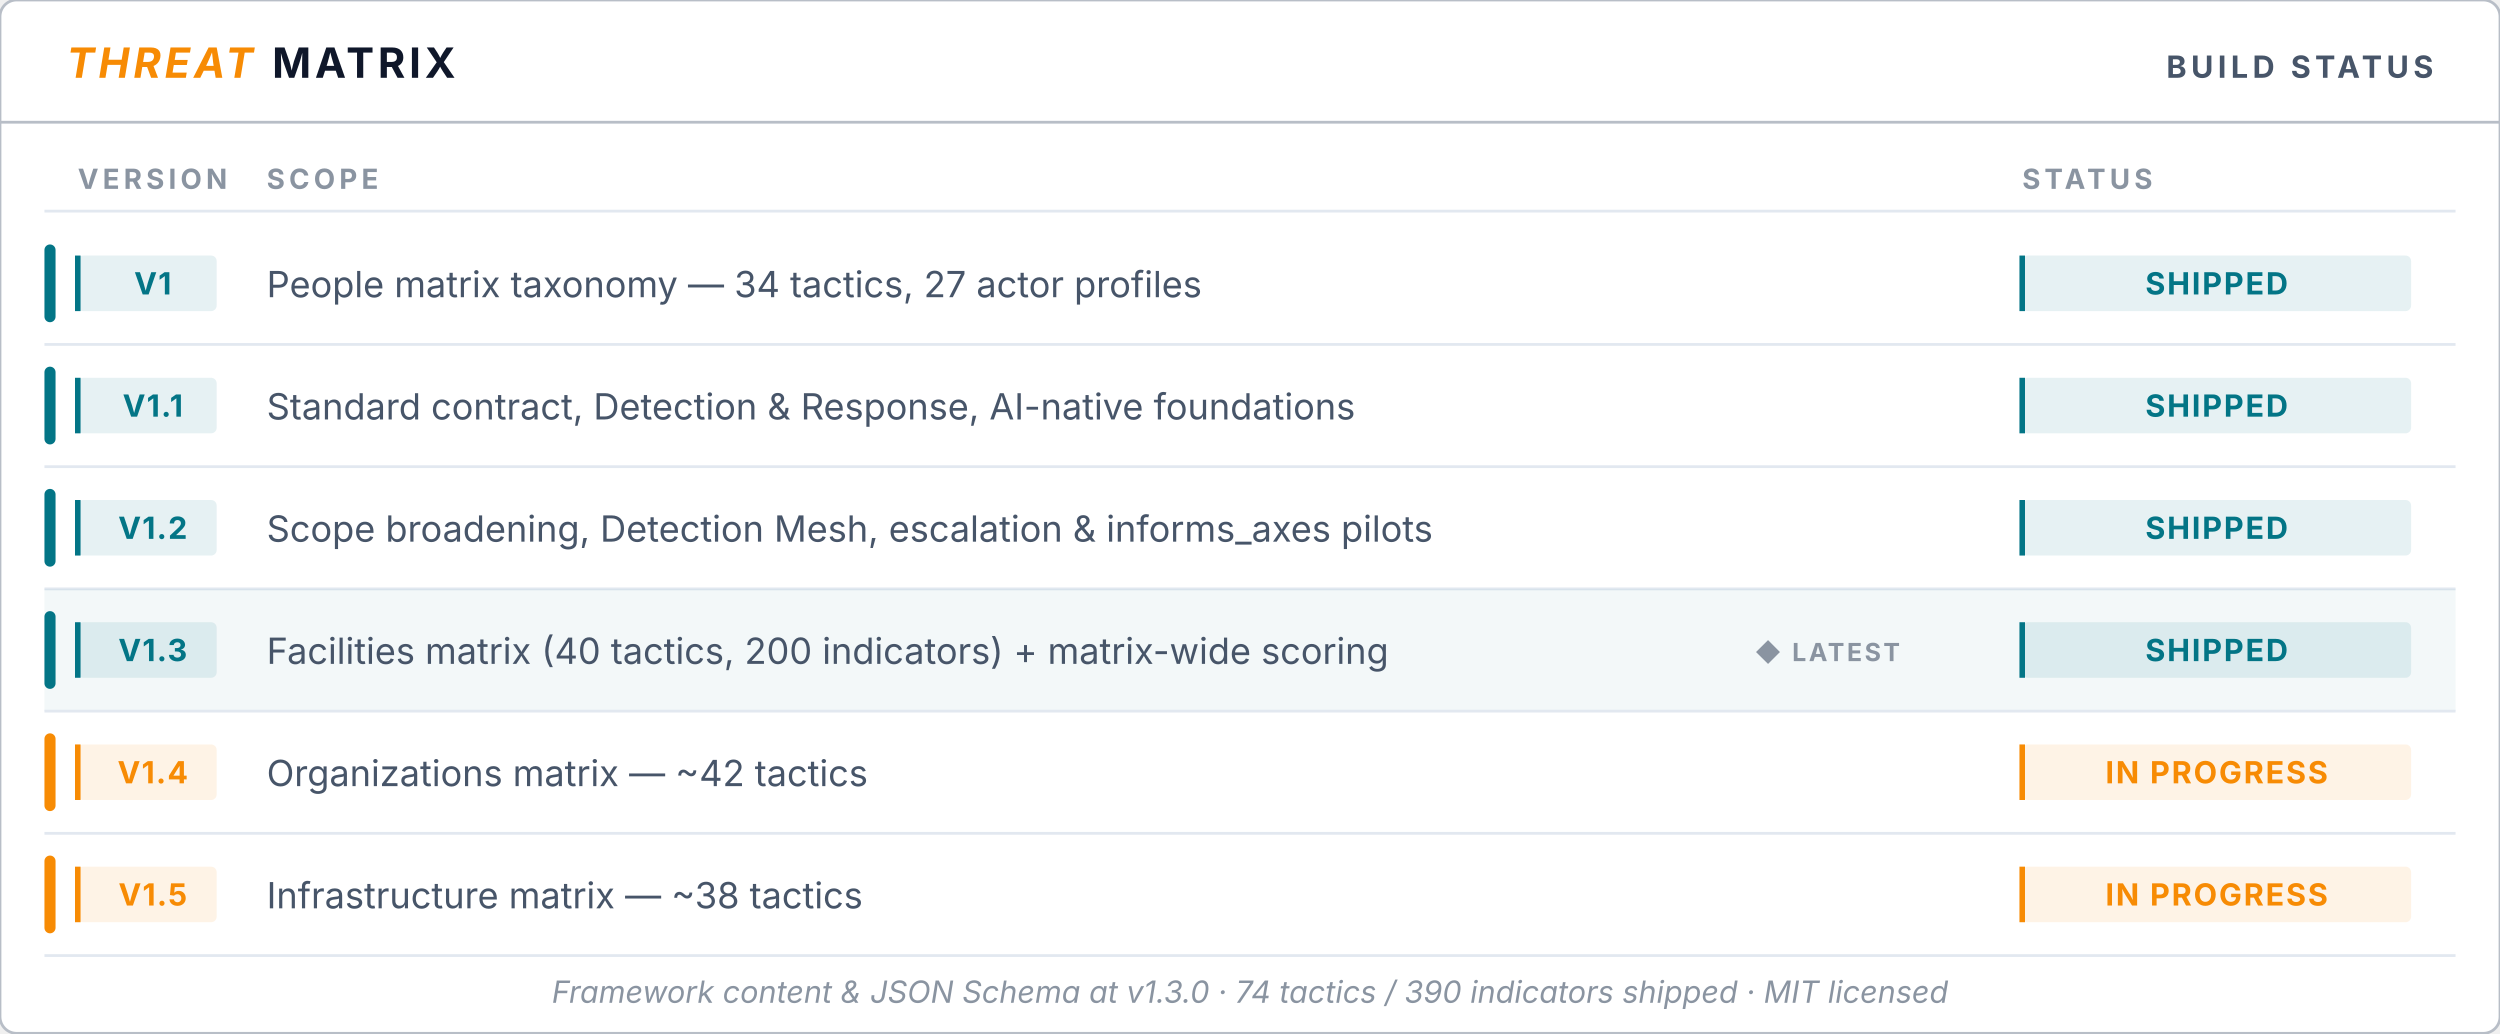
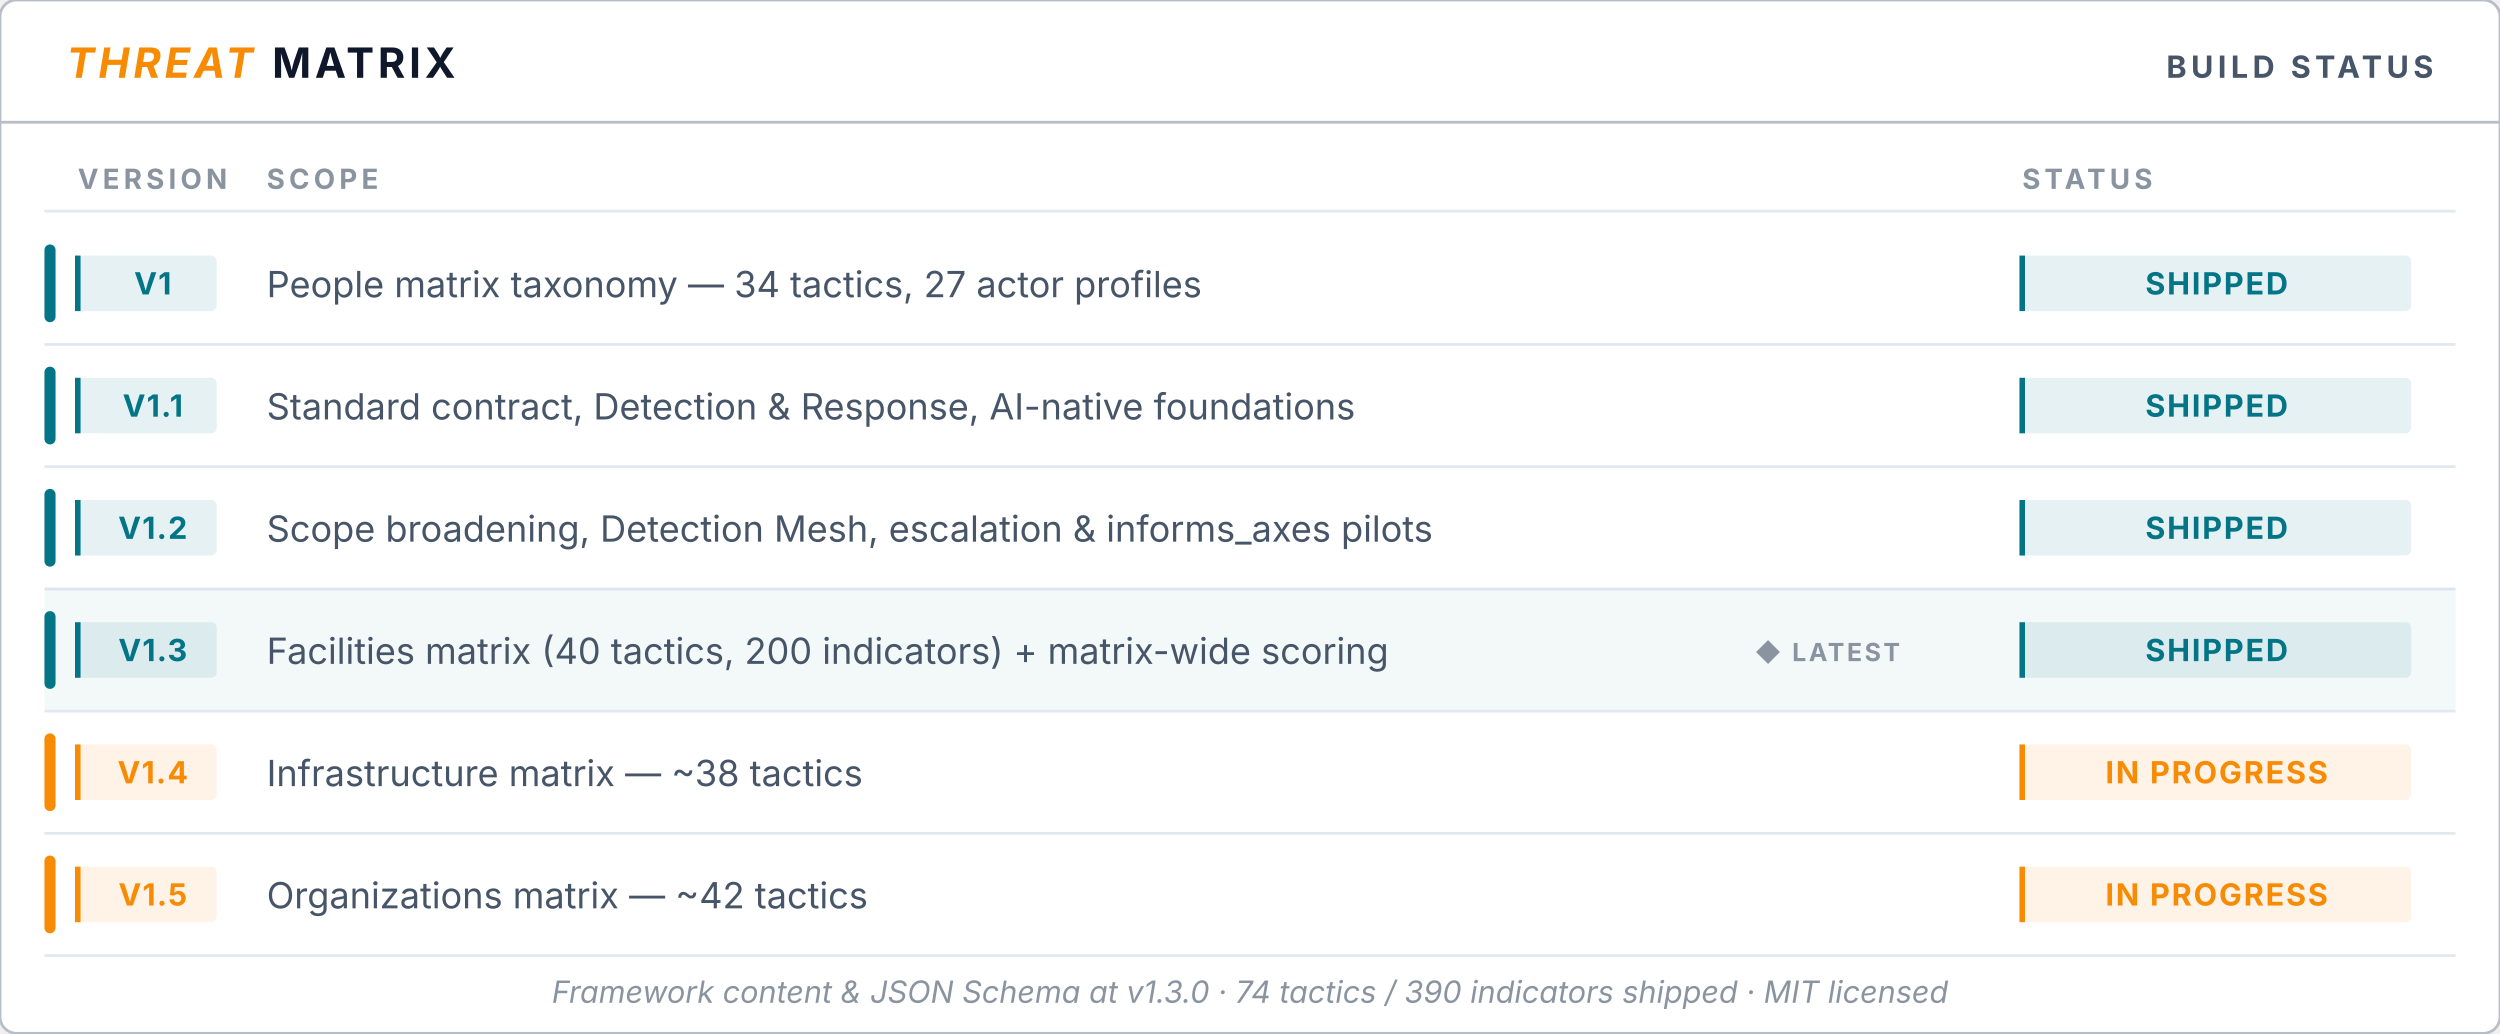
<svg xmlns="http://www.w3.org/2000/svg" viewBox="0 0 900 372" width="900" height="372" font-family="'IBM Plex Sans', system-ui, -apple-system, 'Segoe UI', sans-serif">
  <defs>
    <filter id="cardShadow" x="-2%" y="-5%" width="104%" height="115%">
      <feDropShadow dx="0" dy="2" stdDeviation="3" flood-color="#000000" flood-opacity="0.10" />
    </filter>
  </defs>
  <rect width="900" height="372" fill="#FFFFFF" rx="6" stroke="#B8BEC7" stroke-width="1" />
  <line x1="0" y1="44" x2="900" y2="44" stroke="#B8BEC7" stroke-width="1" />
  <text x="24" y="28" fill="#F78B04" font-size="15" font-weight="700" font-style="italic" letter-spacing="1.4">THREAT</text>
  <text x="98" y="28" fill="#0F172A" font-size="15" font-weight="700" letter-spacing="1.4">MATRIX</text>
  <text x="876" y="28" fill="#475569" font-size="11" font-weight="700" letter-spacing="1.6" text-anchor="end">BUILD STATUS</text>
  <text x="28" y="68" fill="#8A94A1" font-size="10" font-weight="700" letter-spacing="1.5">VERSION</text>
  <text x="96" y="68" fill="#8A94A1" font-size="10" font-weight="700" letter-spacing="1.5">SCOPE</text>
  <text x="728" y="68" fill="#8A94A1" font-size="10" font-weight="700" letter-spacing="1.5">STATUS</text>
  <line x1="16" y1="76" x2="884" y2="76" stroke="#E2E8F0" stroke-width="1" />
  <rect x="16" y="88" width="4" height="28" fill="#037586" rx="2" />
  <rect x="28" y="92" width="50" height="20" fill="rgba(3,117,134,0.1)" rx="2" />
  <line x1="28" y1="92" x2="28" y2="112" stroke="#037586" stroke-width="2" />
  <text x="55" y="106" fill="#037586" font-size="11" font-weight="700" letter-spacing=".04em" text-anchor="middle">V1</text>
  <text x="96" y="107" fill="#475569" font-size="13">People matrix taxonomy — 34 tactics, 27 actor profiles</text>
  <rect x="728" y="92" width="140" height="20" fill="rgba(3,117,134,0.1)" rx="2" />
  <line x1="728" y1="92" x2="728" y2="112" stroke="#037586" stroke-width="2" />
  <text x="798" y="106" fill="#037586" font-size="11" font-weight="700" letter-spacing=".06em" text-anchor="middle">SHIPPED</text>
  <line x1="16" y1="124" x2="884" y2="124" stroke="#E2E8F0" stroke-width="1" />
  <rect x="16" y="132" width="4" height="28" fill="#037586" rx="2" />
  <rect x="28" y="136" width="50" height="20" fill="rgba(3,117,134,0.1)" rx="2" />
  <line x1="28" y1="136" x2="28" y2="156" stroke="#037586" stroke-width="2" />
  <text x="55" y="150" fill="#037586" font-size="11" font-weight="700" letter-spacing=".04em" text-anchor="middle">V1.1</text>
  <text x="96" y="151" fill="#475569" font-size="13">Standard contract, Detection &amp; Response, AI-native foundations</text>
  <rect x="728" y="136" width="140" height="20" fill="rgba(3,117,134,0.1)" rx="2" />
  <line x1="728" y1="136" x2="728" y2="156" stroke="#037586" stroke-width="2" />
  <text x="798" y="150" fill="#037586" font-size="11" font-weight="700" letter-spacing=".06em" text-anchor="middle">SHIPPED</text>
  <line x1="16" y1="168" x2="884" y2="168" stroke="#E2E8F0" stroke-width="1" />
  <rect x="16" y="176" width="4" height="28" fill="#037586" rx="2" />
  <rect x="28" y="180" width="50" height="20" fill="rgba(3,117,134,0.1)" rx="2" />
  <line x1="28" y1="180" x2="28" y2="200" stroke="#037586" stroke-width="2" />
  <text x="55" y="194" fill="#037586" font-size="11" font-weight="700" letter-spacing=".04em" text-anchor="middle">V1.2</text>
  <text x="96" y="195" fill="#475569" font-size="13">Scope broadening, Detection Mesh, escalation &amp; informs_axes pilots</text>
  <rect x="728" y="180" width="140" height="20" fill="rgba(3,117,134,0.1)" rx="2" />
  <line x1="728" y1="180" x2="728" y2="200" stroke="#037586" stroke-width="2" />
  <text x="798" y="194" fill="#037586" font-size="11" font-weight="700" letter-spacing=".06em" text-anchor="middle">SHIPPED</text>
  <line x1="16" y1="212" x2="884" y2="212" stroke="#E2E8F0" stroke-width="1" />
  <rect x="16" y="212" width="868" height="44" fill="rgba(3,117,134,0.05)" />
  <rect x="16" y="220" width="4" height="28" fill="#037586" rx="2" />
  <rect x="28" y="224" width="50" height="20" fill="rgba(3,117,134,0.1)" rx="2" />
  <line x1="28" y1="224" x2="28" y2="244" stroke="#037586" stroke-width="2" />
  <text x="55" y="238" fill="#037586" font-size="11" font-weight="700" letter-spacing=".04em" text-anchor="middle">V1.3</text>
  <text x="96" y="239" fill="#475569" font-size="13">Facilities matrix (40 tactics, 200 indicators) + matrix-wide scoring</text>
  <text x="684" y="238" fill="#8A94A1" font-size="9" font-weight="700" letter-spacing=".10em" text-anchor="end">◆ LATEST</text>
  <rect x="728" y="224" width="140" height="20" fill="rgba(3,117,134,0.1)" rx="2" />
  <line x1="728" y1="224" x2="728" y2="244" stroke="#037586" stroke-width="2" />
  <text x="798" y="238" fill="#037586" font-size="11" font-weight="700" letter-spacing=".06em" text-anchor="middle">SHIPPED</text>
  <line x1="16" y1="256" x2="884" y2="256" stroke="#E2E8F0" stroke-width="1" />
  <rect x="16" y="264" width="4" height="28" fill="#F78B04" rx="2" />
  <rect x="28" y="268" width="50" height="20" fill="rgba(247,139,4,0.1)" rx="2" />
  <line x1="28" y1="268" x2="28" y2="288" stroke="#F78B04" stroke-width="2" />
  <text x="55" y="282" fill="#F78B04" font-size="11" font-weight="700" letter-spacing=".04em" text-anchor="middle">V1.4</text>
-   <text x="96" y="283" fill="#475569" font-size="13">Organizations matrix — ~42 tactics</text>
+   <text x="96" y="283" fill="#475569" font-size="13">Infrastructure matrix — ~38 tactics</text>
  <rect x="728" y="268" width="140" height="20" fill="rgba(247,139,4,0.1)" rx="2" />
  <line x1="728" y1="268" x2="728" y2="288" stroke="#F78B04" stroke-width="2" />
  <text x="798" y="282" fill="#F78B04" font-size="11" font-weight="700" letter-spacing=".06em" text-anchor="middle">IN PROGRESS</text>
  <line x1="16" y1="300" x2="884" y2="300" stroke="#E2E8F0" stroke-width="1" />
  <rect x="16" y="308" width="4" height="28" fill="#F78B04" rx="2" />
  <rect x="28" y="312" width="50" height="20" fill="rgba(247,139,4,0.1)" rx="2" />
  <line x1="28" y1="312" x2="28" y2="332" stroke="#F78B04" stroke-width="2" />
  <text x="55" y="326" fill="#F78B04" font-size="11" font-weight="700" letter-spacing=".04em" text-anchor="middle">V1.5</text>
-   <text x="96" y="327" fill="#475569" font-size="13">Infrastructure matrix — ~38 tactics</text>
+   <text x="96" y="327" fill="#475569" font-size="13">Organizations matrix — ~42 tactics</text>
  <rect x="728" y="312" width="140" height="20" fill="rgba(247,139,4,0.1)" rx="2" />
  <line x1="728" y1="312" x2="728" y2="332" stroke="#F78B04" stroke-width="2" />
  <text x="798" y="326" fill="#F78B04" font-size="11" font-weight="700" letter-spacing=".06em" text-anchor="middle">IN PROGRESS</text>
  <line x1="16" y1="344" x2="884" y2="344" stroke="#E2E8F0" stroke-width="1" />
  <text x="450" y="361" fill="#8A94A1" font-size="11" text-anchor="middle" font-style="italic">Framework content &amp; JSON Schema at v1.3.0 · 74 tactics / 390 indicators shipped · MIT licensed</text>
</svg>
